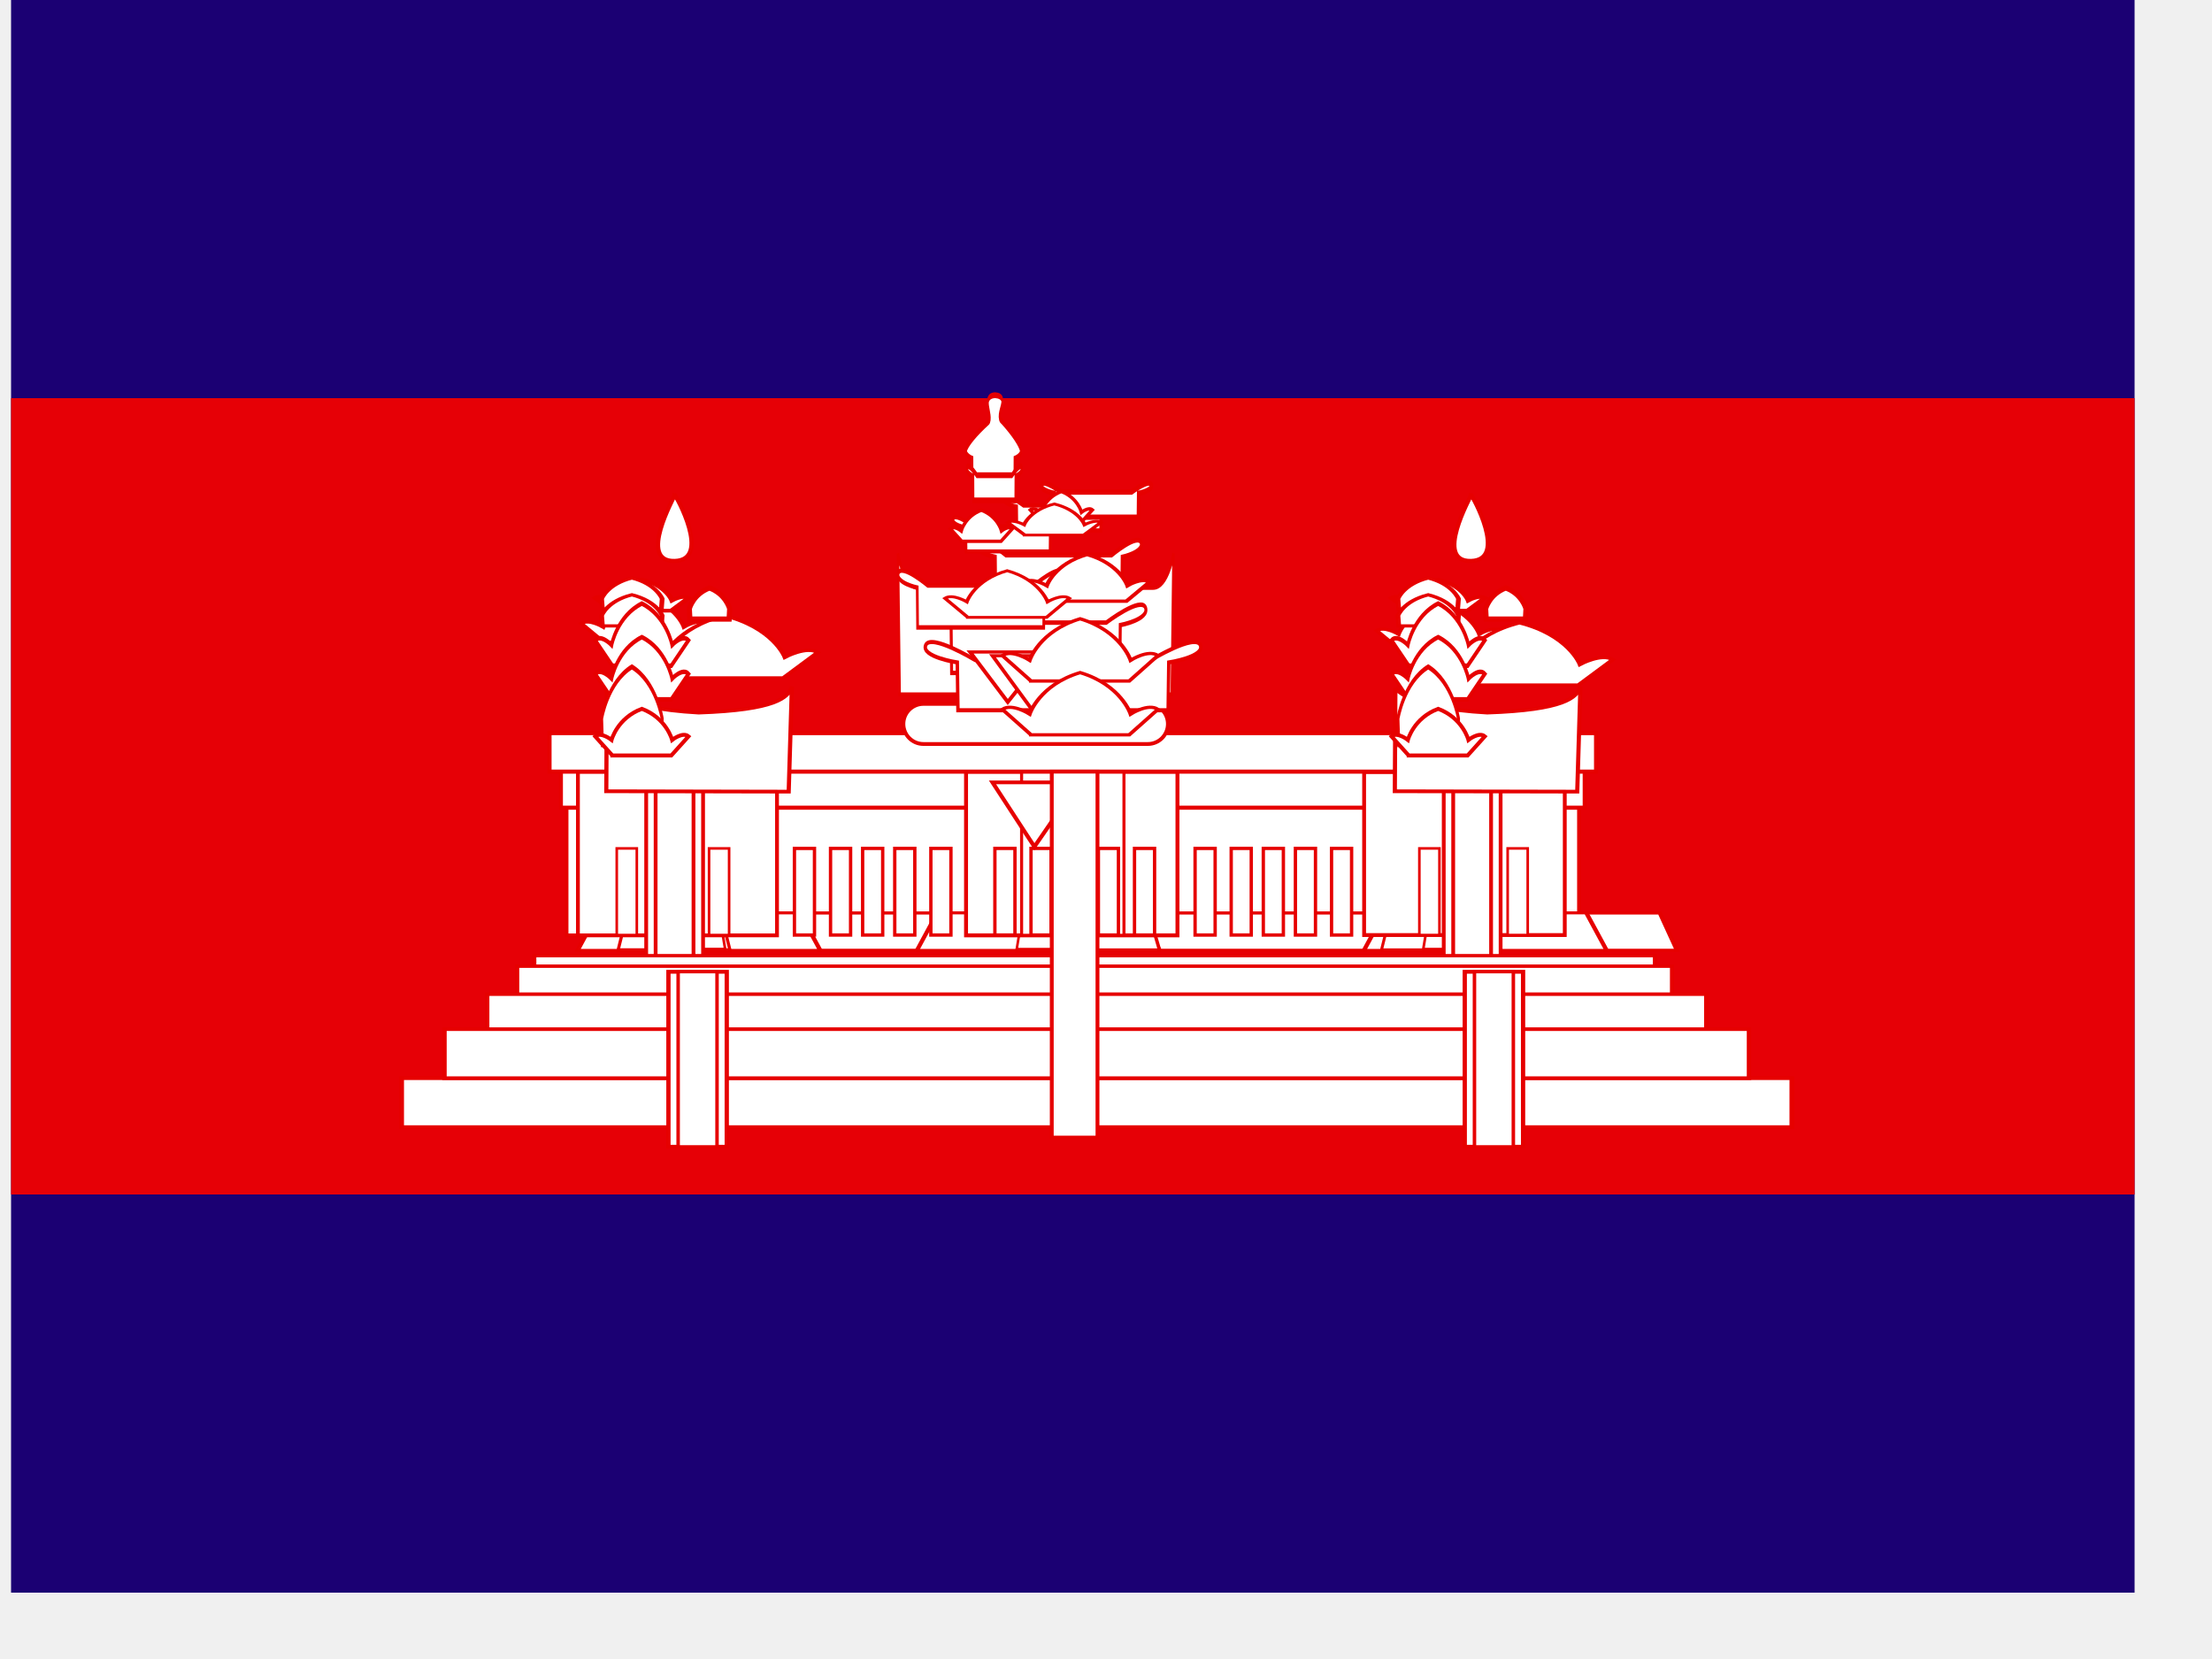
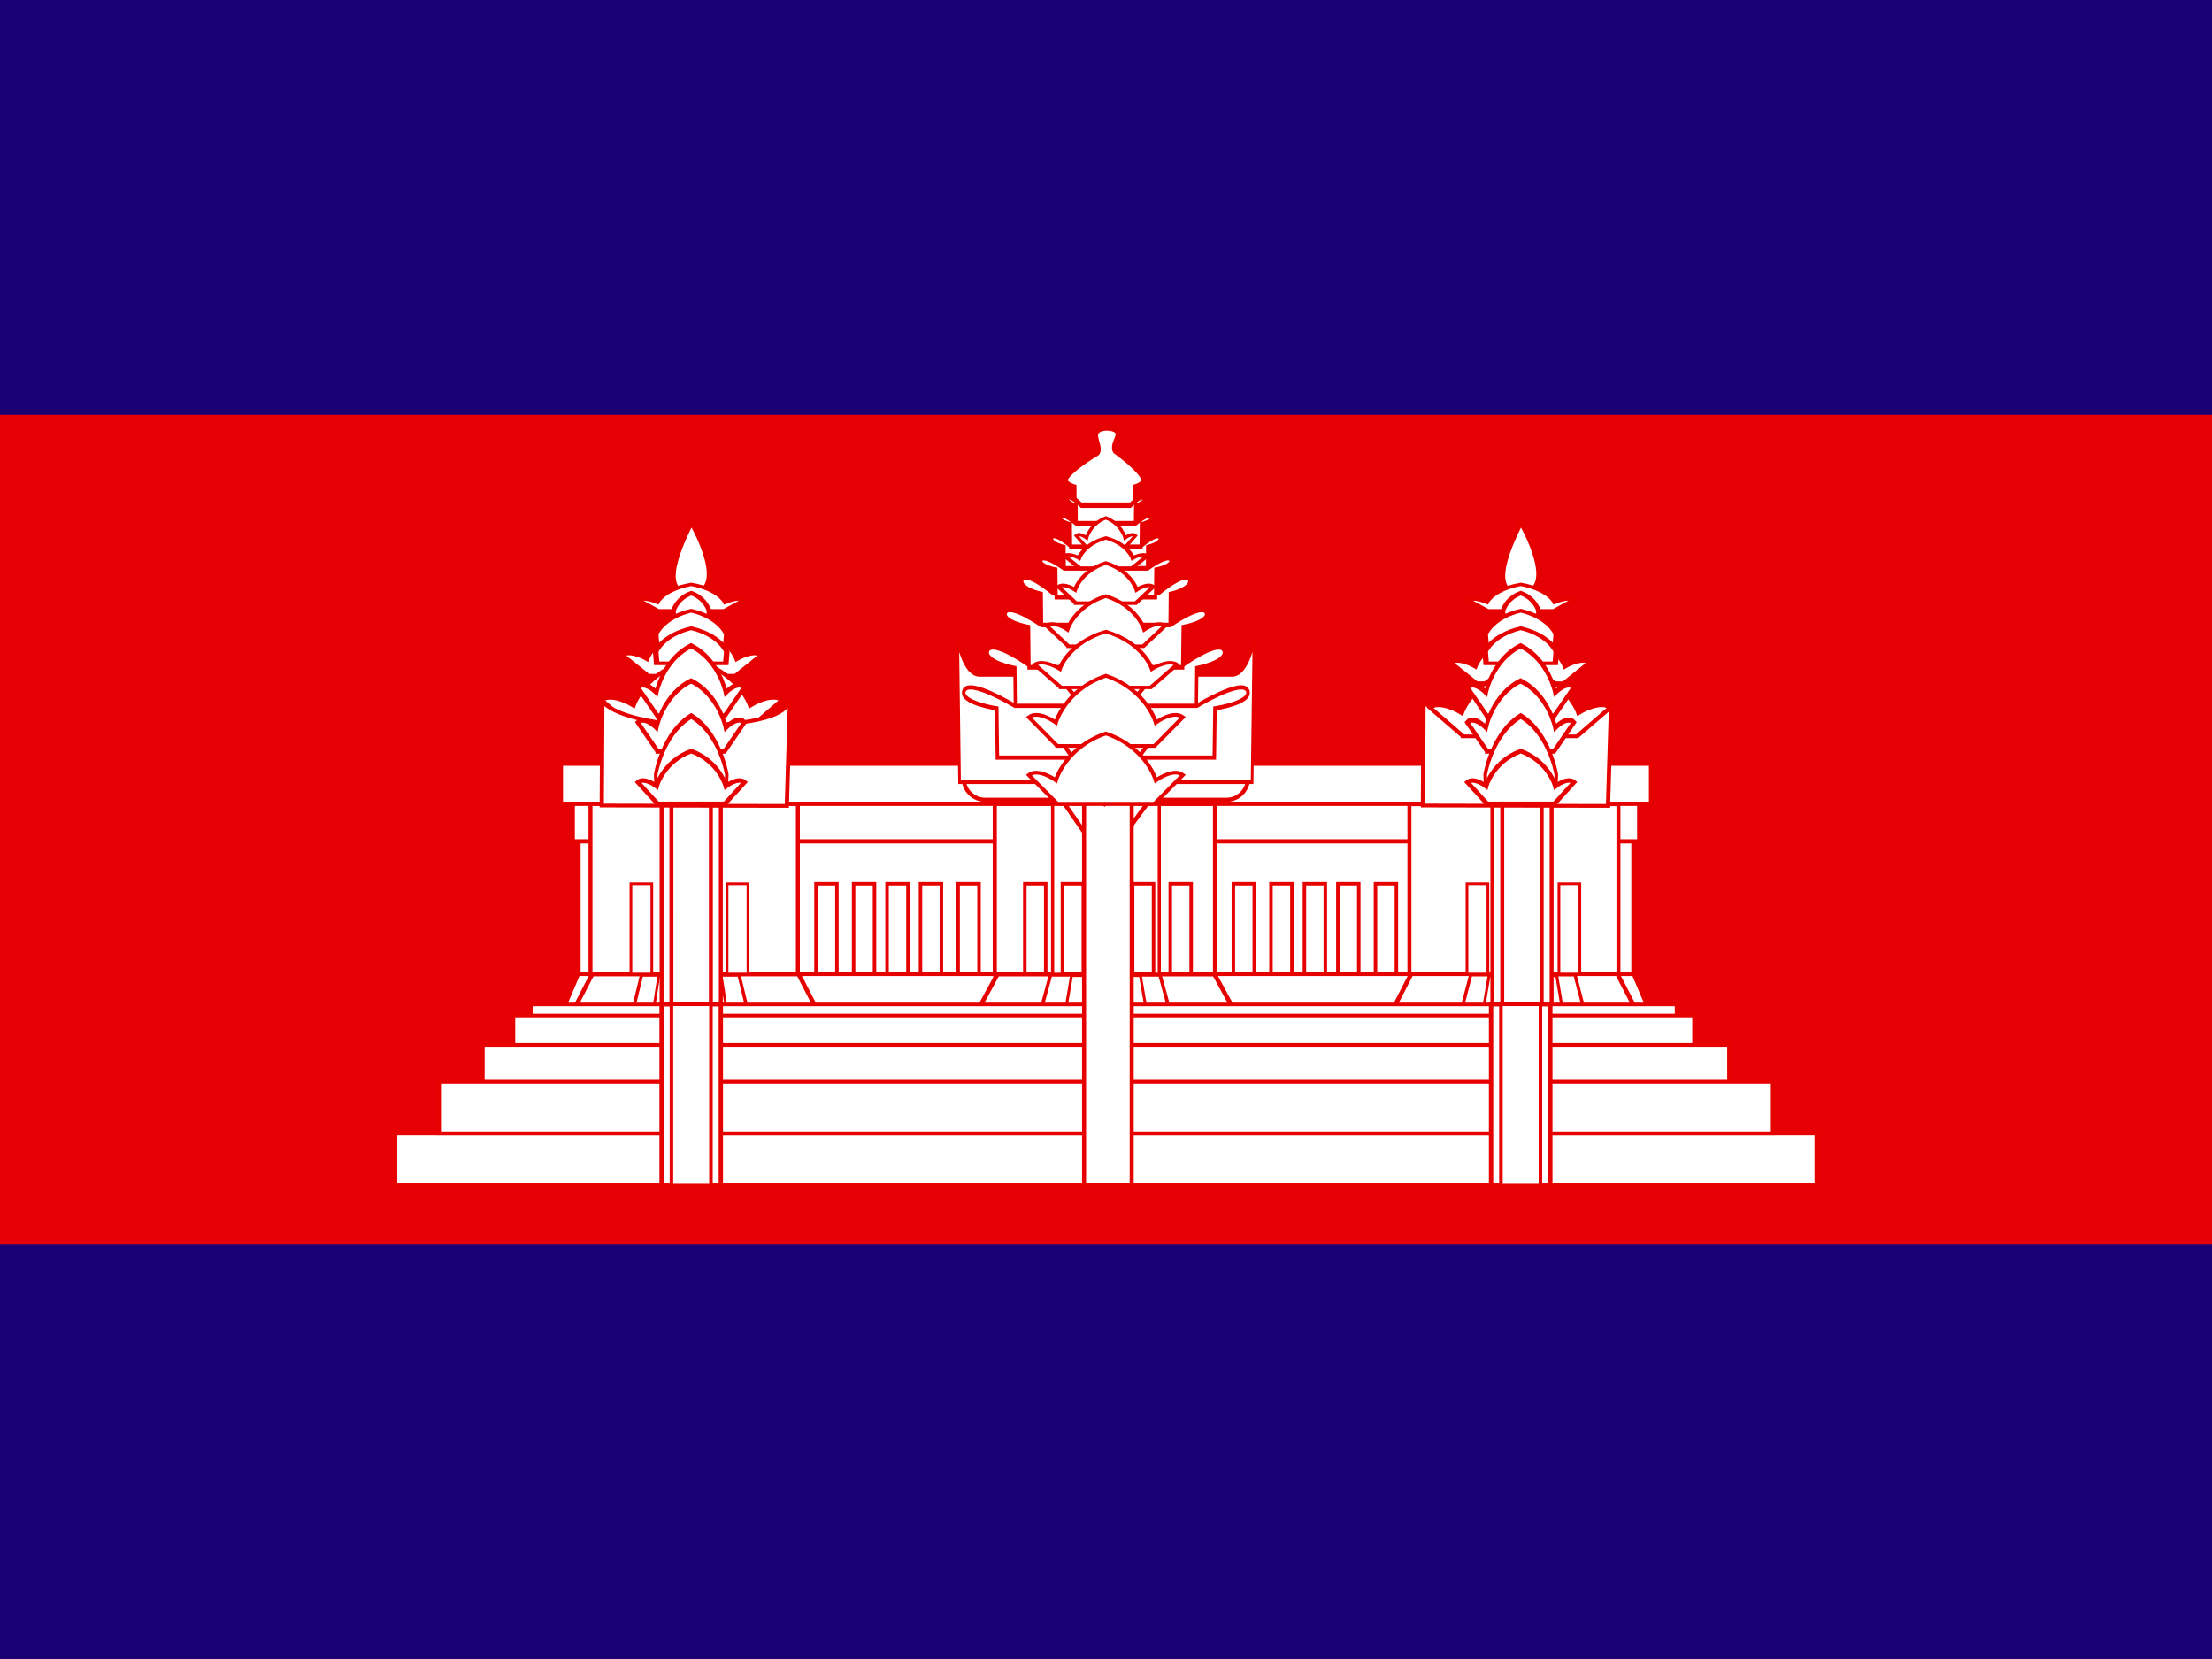
<svg xmlns="http://www.w3.org/2000/svg" height="480" width="640" version="1">
  <defs>
    <clipPath id="a">
      <path fill-opacity=".67" d="M-85.333 0h682.67v512h-682.67z" />
    </clipPath>
  </defs>
-   <g fill-rule="evenodd" clip-path="url(#a)" transform="matrix(.9 0 0 .9 80 0)">
+   <g fill-rule="evenodd" clip-path="url(#a)" transform="translate(80) scale(.9375)">
    <path fill="#1b0073" d="M-128 0h768v512h-768z" />
    <path fill="#e60006" d="M-128 128h768v256h-768z" />
    <g stroke="#e60000" fill="#fff">
      <path stroke-width="1.208" d="M93.25 248.065h325.474v52.63H93.25z" />
-       <path d="M220 280l-5 15h320l-5-15H220z" transform="matrix(1.1 0 0 .8 -138.3 69.5)" stroke-width="1.25" />
-       <path d="M245 280l-5 15h60l-5-15h-50z" transform="matrix(1.3 0 0 .8 37.6 69.5)" stroke-width="1.123" />
-       <path d="M245 280l-5 15h60l-5-15h-50z" transform="matrix(.6 0 0 .8 211.2 69.5)" stroke-width="1.52" />
-       <path d="M245 280l-5 15h60l-5-15h-50z" transform="matrix(.4 0 0 .8 272.6 69.5)" stroke-width="2.024" />
-       <path d="M245 280l-5 15h60l-5-15h-50z" transform="matrix(1.3 0 0 .8 -106.1 69.5)" stroke-width="1.098" />
+       <path d="M220 280l-5 15h320l-5-15H220z" transform="matrix(1.0514 0 0 .82556 -138.285 69.54)" stroke-width="1.25" />
+       <path d="M245 280l-5 15h60l-5-15h-50z" transform="matrix(1.27557 0 0 .82556 37.62 69.542)" stroke-width="1.123" />
+       <path d="M245 280l-5 15h60l-5-15h-50z" transform="matrix(.64243 0 0 .82556 211.19 69.542)" stroke-width="1.52" />
+       <path d="M245 280l-5 15h60l-5-15h-50z" transform="matrix(.4152 0 0 .82556 272.558 69.542)" stroke-width="2.024" />
+       <path d="M245 280l-5 15h60l-5-15h-50z" transform="matrix(1.3409 0 0 .82556 -106.058 69.54)" stroke-width="1.098" />
      <path stroke-width="1.306" d="M91.424 247.27H420.56v12.384H91.425z" />
      <path stroke-width="1.229" d="M349.646 248.18h64.506v52.42h-64.506z" />
      <path stroke-width=".831" d="M395.79 272.745h6.45v27.852h-6.45zM367.408 272.745h6.45v27.852h-6.45z" />
-       <path d="M245 280l-5 15h60l-5-15h-50z" transform="matrix(.7 0 0 .8 73.9 69.5)" stroke-width="1.554" />
-       <path d="M245 280l-5 15h60l-5-15h-50z" transform="matrix(.4 0 0 .8 141.9 69.5)" stroke-width="1.956" />
+       <path d="M245 280l-5 15h60l-5-15h-50z" transform="matrix(.67356 0 0 .82556 73.91 69.54)" stroke-width="1.554" />
+       <path d="M245 280l-5 15h60l-5-15h-50z" transform="matrix(.42245 0 0 .82556 141.925 69.54)" stroke-width="1.956" />
      <path stroke-width="1.264" d="M221.675 248.065h67.968v52.63h-67.968z" />
      <path stroke-width="1.073" d="M275.83 272.74h6.45v27.853h-6.45zM230.944 272.738h6.454v27.852h-6.454z" />
      <path stroke-width=".98" d="M239.53 235.33h32.914v65.352H239.53z" />
      <path stroke-width="1.073" d="M264.22 272.74h6.45v27.85h-6.45zM242.555 272.74h6.455v27.852h-6.455z" />
-       <path d="M358.18 217.13l13.47 22.98 14.265-22.98H358.18z" transform="matrix(1 0 0 .9 -128 56.1)" stroke-width="1pt" />
+       <path d="M358.18 217.13l13.47 22.98 14.265-22.98H358.18z" transform="matrix(1.0321 0 0 .8737 -128 56.123)" stroke-width="1pt" />
      <path stroke-width="1.217" d="M375.242 248.065h18.285v65.012h-18.285z" />
      <path stroke-width="1.216" d="M378.286 248.065h12.178v65.012h-12.178z" />
      <g>
-         <path d="M245 280l-5 15h60l-5-15h-50z" transform="matrix(1.3 0 0 .8 -215.2 69.5)" stroke-width="1.123" />
-         <path d="M245 280l-5 15h60l-5-15h-50z" transform="matrix(.6 0 0 .8 -34.2 69.5)" stroke-width="1.637" />
-         <path d="M245 280l-5 15h60l-5-15h-50z" transform="matrix(.4 0 0 .8 24.3 69.5)" stroke-width="2.049" />
+         <path d="M245 280l-5 15h60l-5-15h-50z" transform="matrix(1.27568 0 0 .82556 -215.16 69.542)" stroke-width="1.123" />
+         <path d="M245 280l-5 15h60l-5-15h-50z" transform="matrix(.59975 0 0 .82556 -34.228 69.542)" stroke-width="1.637" />
+         <path d="M245 280l-5 15h60l-5-15h-50z" transform="matrix(.38267 0 0 .82556 24.297 69.542)" stroke-width="2.049" />
        <path stroke-width="1.227" d="M96.905 248.065h63.998v52.63H96.905z" />
        <path stroke-width=".831" d="M109.383 272.747h6.45V300.6h-6.45zM139.056 272.748h6.45V300.6h-6.45z" />
        <path stroke-width="1.217" d="M118.847 248.065h18.286v65.012h-18.286z" />
        <path stroke-width="1.216" d="M121.882 248.065h12.177v65.012H121.88z" />
      </g>
      <path stroke-width="1.32" d="M87.77 235.68h336.445v12.383H87.77z" />
      <g>
-         <path stroke-width="1pt" d="M187.5 328.56h406.25v17.5H187.5z" transform="matrix(1.1 0 0 .9 -166 50.9)" />
-         <path stroke-width="1.197" d="M226.25 284.81h327.5v17.5h-327.5z" transform="matrix(1.1 0 0 .9 -166 50.9)" />
-         <path stroke-width="1.215" d="M221.25 288.56h337.5v17.5h-337.5z" transform="matrix(1.1 0 0 .9 -166 50.9)" />
-         <path stroke-width="1pt" d="M187.5 328.56h406.25v17.5H187.5z" transform="matrix(1.1 0 0 .9 -166 50.9)" />
-         <path stroke-width="1.249" d="M212.5 298.56h356.25v17.5H212.5z" transform="matrix(1.1 0 0 .9 -166 50.9)" />
-         <path stroke-width="1.292" d="M200 311.06h381.25v17.5H200z" transform="matrix(1.1 0 0 .9 -166 50.9)" />
+         <path stroke-width="1pt" d="M187.5 328.56h406.25v17.5H187.5z" transform="matrix(1.0802 0 0 .9098 -165.977 50.86)" />
+         <path stroke-width="1.197" d="M226.25 284.81h327.5v17.5h-327.5z" transform="matrix(1.0802 0 0 .9098 -165.977 50.86)" />
+         <path stroke-width="1.215" d="M221.25 288.56h337.5v17.5h-337.5z" transform="matrix(1.0802 0 0 .9098 -165.977 50.86)" />
+         <path stroke-width="1pt" d="M187.5 328.56h406.25v17.5H187.5z" transform="matrix(1.0802 0 0 .9098 -165.977 50.86)" />
+         <path stroke-width="1.249" d="M212.5 298.56h356.25v17.5H212.5z" transform="matrix(1.0802 0 0 .9098 -165.977 50.86)" />
+         <path stroke-width="1.292" d="M200 311.06h381.25v17.5H200z" transform="matrix(1.0802 0 0 .9098 -165.977 50.86)" />
        <g>
-           <path stroke-width="1.373" d="M287.5 283.56h18.75v62.5H287.5z" transform="matrix(1 0 0 .9 -161.5 57.2)" />
-           <path stroke-width="1.121" d="M290.62 283.56h12.5v62.5h-12.5z" transform="matrix(1 0 0 .9 -161.5 57.2)" />
+           <path stroke-width="1.373" d="M287.5 283.56h18.75v62.5H287.5z" transform="matrix(.9752 0 0 .89163 -161.523 57.156)" />
+           <path stroke-width="1.121" d="M290.62 283.56h12.5v62.5h-12.5z" transform="matrix(.9752 0 0 .89163 -161.523 57.156)" />
        </g>
        <g>
-           <path stroke-width="1.373" d="M287.5 283.56h18.75v62.5H287.5z" transform="matrix(1 0 0 .9 94.5 57.2)" />
-           <path stroke-width="1.121" d="M290.62 283.56h12.5v62.5h-12.5z" transform="matrix(1 0 0 .9 94.5 57.2)" />
+           <path stroke-width="1.373" d="M287.5 283.56h18.75v62.5H287.5z" transform="matrix(.9752 0 0 .89163 94.47 57.156)" />
+           <path stroke-width="1.121" d="M290.62 283.56h12.5v62.5h-12.5z" transform="matrix(.9752 0 0 .89163 94.47 57.156)" />
        </g>
      </g>
      <path stroke-width="1.24" d="M249.233 248.065h14.696v117.64h-14.697z" />
      <g>
-         <path d="M217.92 220.3l.184-36.915s3.362 7.236 29.512 8.82c24.75-.936 28.848-5.36 29.97-9.283l-1.026 37.515-58.64-.137z" transform="matrix(1 0 0 .9 141.6 56.1)" stroke-width="1pt" />
-         <path d="M330.92 208.56l-18.42-20.45c6.14-5.303 17.543 3.79 17.543 3.79s6.14-23.486 32.457-33.335c26.316 9.85 32.456 33.334 32.456 33.334s11.403-9.093 17.544-3.79l-18.422 20.455H330.92z" transform="matrix(.4 0 0 .3 228.7 146.3)" stroke-width="3.528" />
-         <path d="M330.92 208.56l-18.42-20.45c6.14-5.303 17.543 3.79 17.543 3.79s6.14-23.486 32.457-33.335c26.316 9.85 32.456 33.334 32.456 33.334s11.403-9.093 17.544-3.79l-18.422 20.455H330.92z" transform="matrix(.6 0 0 .4 182.1 136.8)" stroke-width="2.615" />
+         <path d="M217.92 220.3l.184-36.915s3.362 7.236 29.512 8.82c24.75-.936 28.848-5.36 29.97-9.283l-1.026 37.515-58.64-.137z" transform="matrix(.97394 0 0 .8737 141.574 56.123)" stroke-width="1pt" />
+         <path d="M330.92 208.56l-18.42-20.45c6.14-5.303 17.543 3.79 17.543 3.79s6.14-23.486 32.457-33.335c26.316 9.85 32.456 33.334 32.456 33.334s11.403-9.093 17.544-3.79l-18.422 20.455H330.92z" transform="matrix(.428 0 0 .3096 228.657 146.27)" stroke-width="3.528" />
+         <path d="M330.92 208.56l-18.42-20.45c6.14-5.303 17.543 3.79 17.543 3.79s6.14-23.486 32.457-33.335c26.316 9.85 32.456 33.334 32.456 33.334s11.403-9.093 17.544-3.79l-18.422 20.455H330.92z" transform="matrix(.55638 0 0 .43342 182.114 136.848)" stroke-width="2.615" />
        <g>
-           <path d="M0 280.52c.792 0 30.112 52.3 0 53.093-30.112.793 0-51.508 0-53.093z" transform="matrix(.4 0 0 .4 384 46.9)" stroke-width="3.383" />
-           <path d="M330.92 208.56l-18.42-20.45c6.14-5.303 17.543 3.79 17.543 3.79s6.14-23.486 32.457-33.335c26.316 9.85 32.456 33.334 32.456 33.334s11.403-9.093 17.544-3.79l-18.422 20.455H330.92z" transform="matrix(.3 0 0 .2 264.7 154.6)" stroke-width="5.963" />
-           <path d="M330.92 208.56l-.878-16.666s6.14-23.485 32.457-33.334c26.315 9.85 32.455 33.334 32.455 33.334l-.878 16.666H330.92z" transform="matrix(.2 0 0 .2 322.7 157.3)" stroke-width="8.321" />
-           <path d="M330.92 208.56l-.878-16.666s6.14-23.485 32.457-33.334c26.315 9.85 32.455 33.334 32.455 33.334l-.878 16.666H330.92z" transform="matrix(.3 0 0 .2 261.5 154.1)" stroke-width="5.096" />
-           <path d="M330.92 208.56l-.878-16.666s6.14-23.485 32.457-33.334c26.315 9.85 32.455 33.334 32.455 33.334l-.878 16.666H330.92z" transform="matrix(.3 0 0 .2 261.5 159.5)" stroke-width="5.096" />
-           <path d="M330.92 208.56l-18.42-20.45c6.14-5.303 17.543 3.79 17.543 3.79s6.14-23.486 32.457-33.335c26.316 9.85 32.456 33.334 32.456 33.334s11.403-9.093 17.544-3.79l-18.422 20.455H330.92z" transform="matrix(.3 0 0 .4 264.7 130.6)" stroke-width="3.651" />
-           <path d="M330.92 208.56l-18.42-20.45c6.14-5.303 17.543 3.79 17.543 3.79s6.14-23.486 32.457-33.335c26.316 9.85 32.456 33.334 32.456 33.334s11.403-9.093 17.544-3.79l-18.422 20.455H330.92z" transform="matrix(.3 0 0 .4 264.7 141.4)" stroke-width="3.651" />
-           <path d="M330.92 208.56l-.878-16.666s6.14-23.485 32.457-33.334c26.315 9.85 32.455 33.334 32.455 33.334l-.878 16.666H330.92z" transform="matrix(.3 0 0 .5 261.5 135.1)" stroke-width="3.223" />
-           <path d="M330.92 208.56l-18.42-20.45c6.14-5.303 17.543 3.79 17.543 3.79s6.14-23.486 32.457-33.335c26.316 9.85 32.456 33.334 32.456 33.334s11.403-9.093 17.544-3.79l-18.422 20.455H330.92z" transform="matrix(.3 0 0 .3 264.7 180.3)" stroke-width="4.216" />
+           <path d="M0 280.52c.792 0 30.112 52.3 0 53.093-30.112.793 0-51.508 0-53.093z" transform="matrix(.4072 0 0 .40808 383.966 46.902)" stroke-width="3.383" />
+           <path d="M330.92 208.56l-18.42-20.45c6.14-5.303 17.543 3.79 17.543 3.79s6.14-23.486 32.457-33.335c26.316 9.85 32.456 33.334 32.456 33.334s11.403-9.093 17.544-3.79l-18.422 20.455H330.92z" transform="matrix(.32914 0 0 .16252 264.684 154.57)" stroke-width="5.963" />
+           <path d="M330.92 208.56l-.878-16.666s6.14-23.485 32.457-33.334c26.315 9.85 32.455 33.334 32.455 33.334l-.878 16.666H330.92z" transform="matrix(.16902 0 0 .16252 322.73 157.278)" stroke-width="8.321" />
+           <path d="M330.92 208.56l-.878-16.666s6.14-23.485 32.457-33.334c26.315 9.85 32.455 33.334 32.455 33.334l-.878 16.666H330.92z" transform="matrix(.33803 0 0 .2167 261.46 154.105)" stroke-width="5.096" />
+           <path d="M330.92 208.56l-.878-16.666s6.14-23.485 32.457-33.334c26.315 9.85 32.455 33.334 32.455 33.334l-.878 16.666H330.92z" transform="matrix(.33803 0 0 .2167 261.46 159.523)" stroke-width="5.096" />
+           <path d="M330.92 208.56l-18.42-20.45c6.14-5.303 17.543 3.79 17.543 3.79s6.14-23.486 32.457-33.335c26.316 9.85 32.456 33.334 32.456 33.334s11.403-9.093 17.544-3.79l-18.422 20.455H330.92z" transform="matrix(.329 0 0 .4334 264.684 130.58)" stroke-width="3.651" />
+           <path d="M330.92 208.56l-18.42-20.45c6.14-5.303 17.543 3.79 17.543 3.79s6.14-23.486 32.457-33.335c26.316 9.85 32.456 33.334 32.456 33.334s11.403-9.093 17.544-3.79l-18.422 20.455H330.92z" transform="matrix(.329 0 0 .4334 264.684 141.415)" stroke-width="3.651" />
+           <path d="M330.92 208.56l-.878-16.666s6.14-23.485 32.457-33.334c26.315 9.85 32.455 33.334 32.455 33.334l-.878 16.666H330.92z" transform="matrix(.33803 0 0 .54176 261.46 135.07)" stroke-width="3.223" />
+           <path d="M330.92 208.56l-18.42-20.45c6.14-5.303 17.543 3.79 17.543 3.79s6.14-23.486 32.457-33.335c26.316 9.85 32.456 33.334 32.456 33.334s11.403-9.093 17.544-3.79l-18.422 20.455H330.92z" transform="matrix(.32914 0 0 .32505 264.684 180.265)" stroke-width="4.216" />
        </g>
      </g>
      <g>
-         <path d="M330.92 208.56l-18.42-20.45c6.14-5.303 17.543 3.79 17.543 3.79s6.14-23.486 32.457-33.335c26.316 9.85 32.456 33.334 32.456 33.334s11.403-9.093 17.544-3.79l-18.422 20.455H330.92z" transform="matrix(.4 0 0 .3 -27 144)" stroke-width="3.528" />
-         <path d="M330.92 208.56l-18.42-20.45c6.14-5.303 17.543 3.79 17.543 3.79s6.14-23.486 32.457-33.335c26.316 9.85 32.456 33.334 32.456 33.334s11.403-9.093 17.544-3.79l-18.422 20.455H330.92z" transform="matrix(.6 0 0 .4 -73.5 134.5)" stroke-width="2.615" />
-         <path d="M217.92 220.3l.184-36.915s3.362 7.236 29.512 8.82c24.75-.936 28.848-5.36 29.97-9.283l-1.026 37.515-58.64-.137z" transform="matrix(1 0 0 .9 -111.9 56.1)" stroke-width="1pt" />
+         <path d="M330.92 208.56l-18.42-20.45c6.14-5.303 17.543 3.79 17.543 3.79s6.14-23.486 32.457-33.335c26.316 9.85 32.456 33.334 32.456 33.334s11.403-9.093 17.544-3.79l-18.422 20.455H330.92z" transform="matrix(.428 0 0 .3096 -26.964 143.958)" stroke-width="3.528" />
+         <path d="M330.92 208.56l-18.42-20.45c6.14-5.303 17.543 3.79 17.543 3.79s6.14-23.486 32.457-33.335c26.316 9.85 32.456 33.334 32.456 33.334s11.403-9.093 17.544-3.79l-18.422 20.455H330.92z" transform="matrix(.55638 0 0 .43342 -73.507 134.534)" stroke-width="2.615" />
+         <path d="M217.92 220.3l.184-36.915s3.362 7.236 29.512 8.82c24.75-.936 28.848-5.36 29.97-9.283l-1.026 37.515-58.64-.137z" transform="matrix(.97394 0 0 .8737 -111.857 56.123)" stroke-width="1pt" />
        <g>
-           <path d="M0 280.52c.792 0 30.112 52.3 0 53.093-30.112.793 0-51.508 0-53.093z" transform="matrix(.4 0 0 .4 128 46.9)" stroke-width="3.383" />
-           <path d="M330.92 208.56l-18.42-20.45c6.14-5.303 17.543 3.79 17.543 3.79s6.14-23.486 32.457-33.335c26.316 9.85 32.456 33.334 32.456 33.334s11.403-9.093 17.544-3.79l-18.422 20.455H330.92z" transform="matrix(.3 0 0 .2 8.7 154.6)" stroke-width="5.963" />
-           <path d="M330.92 208.56l-.878-16.666s6.14-23.485 32.457-33.334c26.315 9.85 32.455 33.334 32.455 33.334l-.878 16.666H330.92z" transform="matrix(.2 0 0 .2 66.7 157.3)" stroke-width="8.321" />
-           <path d="M330.92 208.56l-.878-16.666s6.14-23.485 32.457-33.334c26.315 9.85 32.455 33.334 32.455 33.334l-.878 16.666H330.92z" transform="matrix(.3 0 0 .2 5.5 154.1)" stroke-width="5.096" />
-           <path d="M330.92 208.56l-.878-16.666s6.14-23.485 32.457-33.334c26.315 9.85 32.455 33.334 32.455 33.334l-.878 16.666H330.92z" transform="matrix(.3 0 0 .2 5.5 159.5)" stroke-width="5.096" />
-           <path d="M330.92 208.56l-18.42-20.45c6.14-5.303 17.543 3.79 17.543 3.79s6.14-23.486 32.457-33.335c26.316 9.85 32.456 33.334 32.456 33.334s11.403-9.093 17.544-3.79l-18.422 20.455H330.92z" transform="matrix(.3 0 0 .4 8.7 130.6)" stroke-width="3.651" />
-           <path d="M330.92 208.56l-18.42-20.45c6.14-5.303 17.543 3.79 17.543 3.79s6.14-23.486 32.457-33.335c26.316 9.85 32.456 33.334 32.456 33.334s11.403-9.093 17.544-3.79l-18.422 20.455H330.92z" transform="matrix(.3 0 0 .4 8.7 141.4)" stroke-width="3.651" />
-           <path d="M330.92 208.56l-.878-16.666s6.14-23.485 32.457-33.334c26.315 9.85 32.455 33.334 32.455 33.334l-.878 16.666H330.92z" transform="matrix(.3 0 0 .5 5.5 135.1)" stroke-width="3.223" />
-           <path d="M330.92 208.56l-18.42-20.45c6.14-5.303 17.543 3.79 17.543 3.79s6.14-23.486 32.457-33.335c26.316 9.85 32.456 33.334 32.456 33.334s11.403-9.093 17.544-3.79l-18.422 20.455H330.92z" transform="matrix(.3 0 0 .3 8.7 180.3)" stroke-width="4.216" />
+           <path d="M0 280.52c.792 0 30.112 52.3 0 53.093-30.112.793 0-51.508 0-53.093z" transform="matrix(.4072 0 0 .40808 127.97 46.902)" stroke-width="3.383" />
+           <path d="M330.92 208.56l-18.42-20.45c6.14-5.303 17.543 3.79 17.543 3.79s6.14-23.486 32.457-33.335c26.316 9.85 32.456 33.334 32.456 33.334s11.403-9.093 17.544-3.79l-18.422 20.455H330.92z" transform="matrix(.32914 0 0 .16252 8.688 154.57)" stroke-width="5.963" />
+           <path d="M330.92 208.56l-.878-16.666s6.14-23.485 32.457-33.334c26.315 9.85 32.455 33.334 32.455 33.334l-.878 16.666H330.92z" transform="matrix(.16902 0 0 .16252 66.734 157.278)" stroke-width="8.321" />
+           <path d="M330.92 208.56l-.878-16.666s6.14-23.485 32.457-33.334c26.315 9.85 32.455 33.334 32.455 33.334l-.878 16.666H330.92z" transform="matrix(.33803 0 0 .2167 5.466 154.105)" stroke-width="5.096" />
+           <path d="M330.92 208.56l-.878-16.666s6.14-23.485 32.457-33.334c26.315 9.85 32.455 33.334 32.455 33.334l-.878 16.666H330.92z" transform="matrix(.33803 0 0 .2167 5.466 159.523)" stroke-width="5.096" />
+           <path d="M330.92 208.56l-18.42-20.45c6.14-5.303 17.543 3.79 17.543 3.79s6.14-23.486 32.457-33.335c26.316 9.85 32.456 33.334 32.456 33.334s11.403-9.093 17.544-3.79l-18.422 20.455H330.92z" transform="matrix(.329 0 0 .4334 8.688 130.58)" stroke-width="3.651" />
+           <path d="M330.92 208.56l-18.42-20.45c6.14-5.303 17.543 3.79 17.543 3.79s6.14-23.486 32.457-33.335c26.316 9.85 32.456 33.334 32.456 33.334s11.403-9.093 17.544-3.79l-18.422 20.455H330.92z" transform="matrix(.329 0 0 .4334 8.688 141.415)" stroke-width="3.651" />
+           <path d="M330.92 208.56l-.878-16.666s6.14-23.485 32.457-33.334c26.315 9.85 32.455 33.334 32.455 33.334l-.878 16.666H330.92z" transform="matrix(.33803 0 0 .54176 5.466 135.07)" stroke-width="3.223" />
+           <path d="M330.92 208.56l-18.42-20.45c6.14-5.303 17.543 3.79 17.543 3.79s6.14-23.486 32.457-33.335c26.316 9.85 32.456 33.334 32.456 33.334s11.403-9.093 17.544-3.79l-18.422 20.455H330.92z" transform="matrix(.32914 0 0 .32505 8.688 180.265)" stroke-width="4.216" />
        </g>
      </g>
-       <g transform="matrix(1 0 0 1 -128 0)">
+       <g transform="translate(-128) scale(1.032)">
        <rect ry="6.449" height="12.898" width="85.039" y="226.28" x="329.53" stroke-width="1.226" />
-         <path d="M353.24-212.6l1.093-56.693s-3.28 13.906-13.123 13.906H190.29c-9.843 0-13.124-13.906-13.124-13.906l1.093 56.693h174.98z" transform="matrix(.5 0 0 .8 239.2 393.3)" stroke-width="1.579" />
-         <path d="M510.49 70.22l.41-25.61s23.557-2.998 20.288-9.332c-3.27-6.333-31.604 7.986-31.604 7.986h-113.34s-28.335-14.32-31.604-7.986c-3.27 6.334 20.288 9.332 20.288 9.332l.408 25.61h135.15z" transform="matrix(.4 0 0 .6 194.9 174.2)" stroke-width="2.4" />
-         <path d="M510.49 70.22l.41-25.61s23.557-2.998 20.288-9.332c-3.27-6.333-31.604 7.986-31.604 7.986h-113.34s-28.335-14.32-31.604-7.986c-3.27 6.334 20.288 9.332 20.288 9.332l.408 25.61h135.15z" transform="matrix(.5 0 0 .6 159.4 186.2)" stroke-width="2.19" />
-         <path d="M510.49 70.22l.41-25.61s23.557-3 20.288-9.332c-3.27-6.333-27.29-18.36-61.81-31.08-24.29-5.905 31.26-26.346-21.07-27.71-48.02.758-5.42 23.32-21.07 28.62-38.84 11.81-69.33 23.837-72.6 30.17-3.27 6.334 20.29 9.332 20.29 9.332l.408 25.61h135.15z" transform="matrix(.1 0 0 .3 314.2 134.1)" stroke-width="6.247" />
-         <path d="M510.49 70.22l.41-25.61s23.557-2.998 20.288-9.332c-3.27-6.333-31.604 7.986-31.604 7.986h-113.34s-28.335-14.32-31.604-7.986c-3.27 6.334 20.288 9.332 20.288 9.332l.408 25.61h135.15z" transform="matrix(.3 0 0 .5 246.6 156.8)" stroke-width="3.152" />
-         <path d="M510.49 70.22l.41-25.61s23.557-2.998 20.288-9.332c-3.27-6.333-31.604 7.986-31.604 7.986h-113.34s-28.335-14.32-31.604-7.986c-3.27 6.334 20.288 9.332 20.288 9.332l.408 25.61h135.15z" transform="matrix(.3 0 0 .5 221.5 166.6)" stroke-width="2.877" />
-         <path d="M510.49 70.22l.41-25.61s23.557-2.998 20.288-9.332c-3.27-6.333-31.604 7.986-31.604 7.986h-113.34s-28.335-14.32-31.604-7.986c-3.27 6.334 20.288 9.332 20.288 9.332l.408 25.61h135.15z" transform="matrix(.2 0 0 .3 290.9 149.5)" stroke-width="4.755" />
-         <path d="M510.49 70.22l.41-25.61s23.557-2.998 20.288-9.332c-3.27-6.333-31.604 7.986-31.604 7.986h-113.34s-28.335-14.32-31.604-7.986c-3.27 6.334 20.288 9.332 20.288 9.332l.408 25.61h135.15z" transform="matrix(.2 0 0 .3 274.6 156.2)" stroke-width="4.341" />
-         <path d="M510.49 70.22l.41-25.61s23.557-2.998 20.288-9.332c-3.27-6.333-31.604 7.986-31.604 7.986h-113.34s-28.335-14.32-31.604-7.986c-3.27 6.334 20.288 9.332 20.288 9.332l.408 25.61h135.15z" transform="matrix(.1 0 0 .3 314.5 139.8)" stroke-width="6.247" />
-         <path d="M510.49 70.22l.41-25.61s23.557-2.998 20.288-9.332c-3.27-6.333-31.604 7.986-31.604 7.986h-113.34s-28.335-14.32-31.604-7.986c-3.27 6.334 20.288 9.332 20.288 9.332l.408 25.61h135.15z" transform="matrix(.2 0 0 .3 303 145.2)" stroke-width="5.702" />
+         <path d="M353.24-212.6l1.093-56.693s-3.28 13.906-13.123 13.906H190.29c-9.843 0-13.124-13.906-13.124-13.906l1.093 56.693h174.98z" transform="matrix(.5 0 0 .75 239.17 393.31)" stroke-width="1.579" />
+         <path d="M510.49 70.22l.41-25.61s23.557-2.998 20.288-9.332c-3.27-6.333-31.604 7.986-31.604 7.986h-113.34s-28.335-14.32-31.604-7.986c-3.27 6.334 20.288 9.332 20.288 9.332l.408 25.61h135.15z" transform="matrix(.4 0 0 .57434 194.88 174.23)" stroke-width="2.4" />
+         <path d="M510.49 70.22l.41-25.61s23.557-2.998 20.288-9.332c-3.27-6.333-31.604 7.986-31.604 7.986h-113.34s-28.335-14.32-31.604-7.986c-3.27 6.334 20.288 9.332 20.288 9.332l.408 25.61h135.15z" transform="matrix(.48 0 0 .57434 159.45 186.23)" stroke-width="2.19" />
+         <path d="M510.49 70.22l.41-25.61s23.557-3 20.288-9.332c-3.27-6.333-27.29-18.36-61.81-31.08-24.29-5.905 31.26-26.346-21.07-27.71-48.02.758-5.42 23.32-21.07 28.62-38.84 11.81-69.33 23.837-72.6 30.17-3.27 6.334 20.29 9.332 20.29 9.332l.408 25.61h135.15z" transform="matrix(.12985 0 0 .26106 314.17 134.08)" stroke-width="6.247" />
+         <path d="M510.49 70.22l.41-25.61s23.557-2.998 20.288-9.332c-3.27-6.333-31.604 7.986-31.604 7.986h-113.34s-28.335-14.32-31.604-7.986c-3.27 6.334 20.288 9.332 20.288 9.332l.408 25.61h135.15z" transform="matrix(.28332 0 0 .46992 246.55 156.75)" stroke-width="3.152" />
+         <path d="M510.49 70.22l.41-25.61s23.557-2.998 20.288-9.332c-3.27-6.333-31.604 7.986-31.604 7.986h-113.34s-28.335-14.32-31.604-7.986c-3.27 6.334 20.288 9.332 20.288 9.332l.408 25.61h135.15z" transform="matrix(.34 0 0 .46992 221.46 166.57)" stroke-width="2.877" />
+         <path d="M510.49 70.22l.41-25.61s23.557-2.998 20.288-9.332c-3.27-6.333-31.604 7.986-31.604 7.986h-113.34s-28.335-14.32-31.604-7.986c-3.27 6.334 20.288 9.332 20.288 9.332l.408 25.61h135.15z" transform="matrix(.18333 0 0 .31908 290.85 149.49)" stroke-width="4.755" />
+         <path d="M510.49 70.22l.41-25.61s23.557-2.998 20.288-9.332c-3.27-6.333-31.604 7.986-31.604 7.986h-113.34s-28.335-14.32-31.604-7.986c-3.27 6.334 20.288 9.332 20.288 9.332l.408 25.61h135.15z" transform="matrix(.22 0 0 .31908 274.61 156.16)" stroke-width="4.341" />
+         <path d="M510.49 70.22l.41-25.61s23.557-2.998 20.288-9.332c-3.27-6.333-31.604 7.986-31.604 7.986h-113.34s-28.335-14.32-31.604-7.986c-3.27 6.334 20.288 9.332 20.288 9.332l.408 25.61h135.15z" transform="matrix(.12985 0 0 .26106 314.53 139.78)" stroke-width="6.247" />
+         <path d="M510.49 70.22l.41-25.61s23.557-2.998 20.288-9.332c-3.27-6.333-31.604 7.986-31.604 7.986h-113.34s-28.335-14.32-31.604-7.986c-3.27 6.334 20.288 9.332 20.288 9.332l.408 25.61h135.15z" transform="matrix(.15583 0 0 .26106 303.03 145.24)" stroke-width="5.702" />
        <g>
-           <path d="M330.92 208.56l-18.42-20.45c6.14-5.303 17.543 3.79 17.543 3.79s6.14-23.486 32.457-33.335c26.316 9.85 32.456 33.334 32.456 33.334s11.403-9.093 17.544-3.79l-18.422 20.455H330.92z" transform="matrix(.2 0 0 .2 307.8 126.3)" stroke-width="5.444" />
-           <path d="M330.92 208.56l-18.42-20.45c6.14-5.303 17.543 3.79 17.543 3.79s6.14-23.486 32.457-33.335c26.316 9.85 32.456 33.334 32.456 33.334s11.403-9.093 17.544-3.79l-18.422 20.455H330.92z" transform="matrix(.2 0 0 .2 282.1 132.3)" stroke-width="5.444" />
-           <path d="M330.92 208.56l-18.42-20.45c6.14-5.303 17.543 3.79 17.543 3.79s6.14-23.486 32.457-33.335c26.316 9.85 32.456 33.334 32.456 33.334s11.403-9.093 17.544-3.79l-18.422 20.455H330.92z" transform="matrix(.3 0 0 .2 269.3 130.3)" stroke-width="4.41" />
-           <path d="M330.92 208.56l-18.42-20.45c6.14-5.303 17.543 3.79 17.543 3.79s6.14-23.486 32.457-33.335c26.316 9.85 32.456 33.334 32.456 33.334s11.403-9.093 17.544-3.79l-18.422 20.455H330.92z" transform="matrix(.4 0 0 .3 243.6 130.7)" stroke-width="3.528" />
-           <path d="M358.18 217.13l13.47 22.98 14.265-22.98H358.18z" transform="matrix(.9 0 0 .7 28.6 57.6)" stroke-width="1.458" />
-           <path d="M330.92 208.56l-18.42-20.45c6.14-5.303 17.543 3.79 17.543 3.79s6.14-23.486 32.457-33.335c26.316 9.85 32.456 33.334 32.456 33.334s11.403-9.093 17.544-3.79l-18.422 20.455H330.92z" transform="matrix(.4 0 0 .3 217.9 135.9)" stroke-width="3.051" />
-           <path d="M358.18 217.13l13.47 22.98 14.265-22.98H358.18z" transform="matrix(1 0 0 .8 0 37.1)" stroke-width="1.25" />
-           <path d="M330.92 208.56l-18.42-20.45c6.14-5.303 17.543 3.79 17.543 3.79s6.14-23.486 32.457-33.335c26.316 9.85 32.456 33.334 32.456 33.334s11.403-9.093 17.544-3.79l-18.422 20.455H330.92z" transform="matrix(.5 0 0 .4 205.1 135.5)" stroke-width="2.615" />
-           <path d="M330.92 208.56l-18.42-20.45c6.14-5.303 17.543 3.79 17.543 3.79s6.14-23.486 32.457-33.335c26.316 9.85 32.456 33.334 32.456 33.334s11.403-9.093 17.544-3.79l-18.422 20.455H330.92z" transform="matrix(.5 0 0 .4 205.1 152.8)" stroke-width="2.615" />
+           <path d="M330.92 208.56l-18.42-20.45c6.14-5.303 17.543 3.79 17.543 3.79s6.14-23.486 32.457-33.335c26.316 9.85 32.456 33.334 32.456 33.334s11.403-9.093 17.544-3.79l-18.422 20.455H330.92z" transform="matrix(.17717 0 0 .17997 307.82 126.336)" stroke-width="5.444" />
+           <path d="M330.92 208.56l-18.42-20.45c6.14-5.303 17.543 3.79 17.543 3.79s6.14-23.486 32.457-33.335c26.316 9.85 32.456 33.334 32.456 33.334s11.403-9.093 17.544-3.79l-18.422 20.455H330.92z" transform="matrix(.24803 0 0 .17997 282.14 132.335)" stroke-width="5.444" />
+           <path d="M330.92 208.56l-18.42-20.45c6.14-5.303 17.543 3.79 17.543 3.79s6.14-23.486 32.457-33.335c26.316 9.85 32.456 33.334 32.456 33.334s11.403-9.093 17.544-3.79l-18.422 20.455H330.92z" transform="matrix(.28346 0 0 .23996 269.29 130.316)" stroke-width="4.41" />
+           <path d="M330.92 208.56l-18.42-20.45c6.14-5.303 17.543 3.79 17.543 3.79s6.14-23.486 32.457-33.335c26.316 9.85 32.456 33.334 32.456 33.334s11.403-9.093 17.544-3.79l-18.422 20.455H330.92z" transform="matrix(.35433 0 0 .29995 243.6 130.697)" stroke-width="3.528" />
+           <path d="M358.18 217.13l13.47 22.98 14.265-22.98H358.18z" transform="matrix(.92308 0 0 .67386 28.62 57.554)" stroke-width="1.458" />
+           <path d="M330.92 208.56l-18.42-20.45c6.14-5.303 17.543 3.79 17.543 3.79s6.14-23.486 32.457-33.335c26.316 9.85 32.456 33.334 32.456 33.334s11.403-9.093 17.544-3.79l-18.422 20.455H330.92z" transform="matrix(.4252 0 0 .33427 217.91 135.867)" stroke-width="3.051" />
+           <path d="M358.18 217.13l13.47 22.98 14.265-22.98H358.18z" transform="matrix(1 0 0 .84654 0 37.09)" stroke-width="1.25" />
+           <path d="M330.92 208.56l-18.42-20.45c6.14-5.303 17.543 3.79 17.543 3.79s6.14-23.486 32.457-33.335c26.316 9.85 32.456 33.334 32.456 33.334s11.403-9.093 17.544-3.79l-18.422 20.455H330.92z" transform="matrix(.46063 0 0 .41993 205.07 135.488)" stroke-width="2.615" />
+           <path d="M330.92 208.56l-18.42-20.45c6.14-5.303 17.543 3.79 17.543 3.79s6.14-23.486 32.457-33.335c26.316 9.85 32.456 33.334 32.456 33.334s11.403-9.093 17.544-3.79l-18.422 20.455H330.92z" transform="matrix(.46063 0 0 .41993 205.07 152.762)" stroke-width="2.615" />
        </g>
      </g>
      <g stroke-width="1.04">
        <path d="M166.5 272.743h6.45v27.852h-6.45zM188.432 272.74h6.45v27.853h-6.45zM178.11 272.74h6.45v27.852h-6.45zM295.305 272.742h6.45v27.852h-6.45zM339.17 272.74h6.45v27.852h-6.45zM317.238 272.74h6.45v27.85h-6.45zM306.917 272.738h6.45v27.852h-6.45zM327.56 272.738h6.45v27.852h-6.45zM210.364 272.742h6.45v27.852h-6.45zM198.753 272.74h6.45v27.852h-6.45z" stroke-width="1.073" />
      </g>
    </g>
  </g>
</svg>
